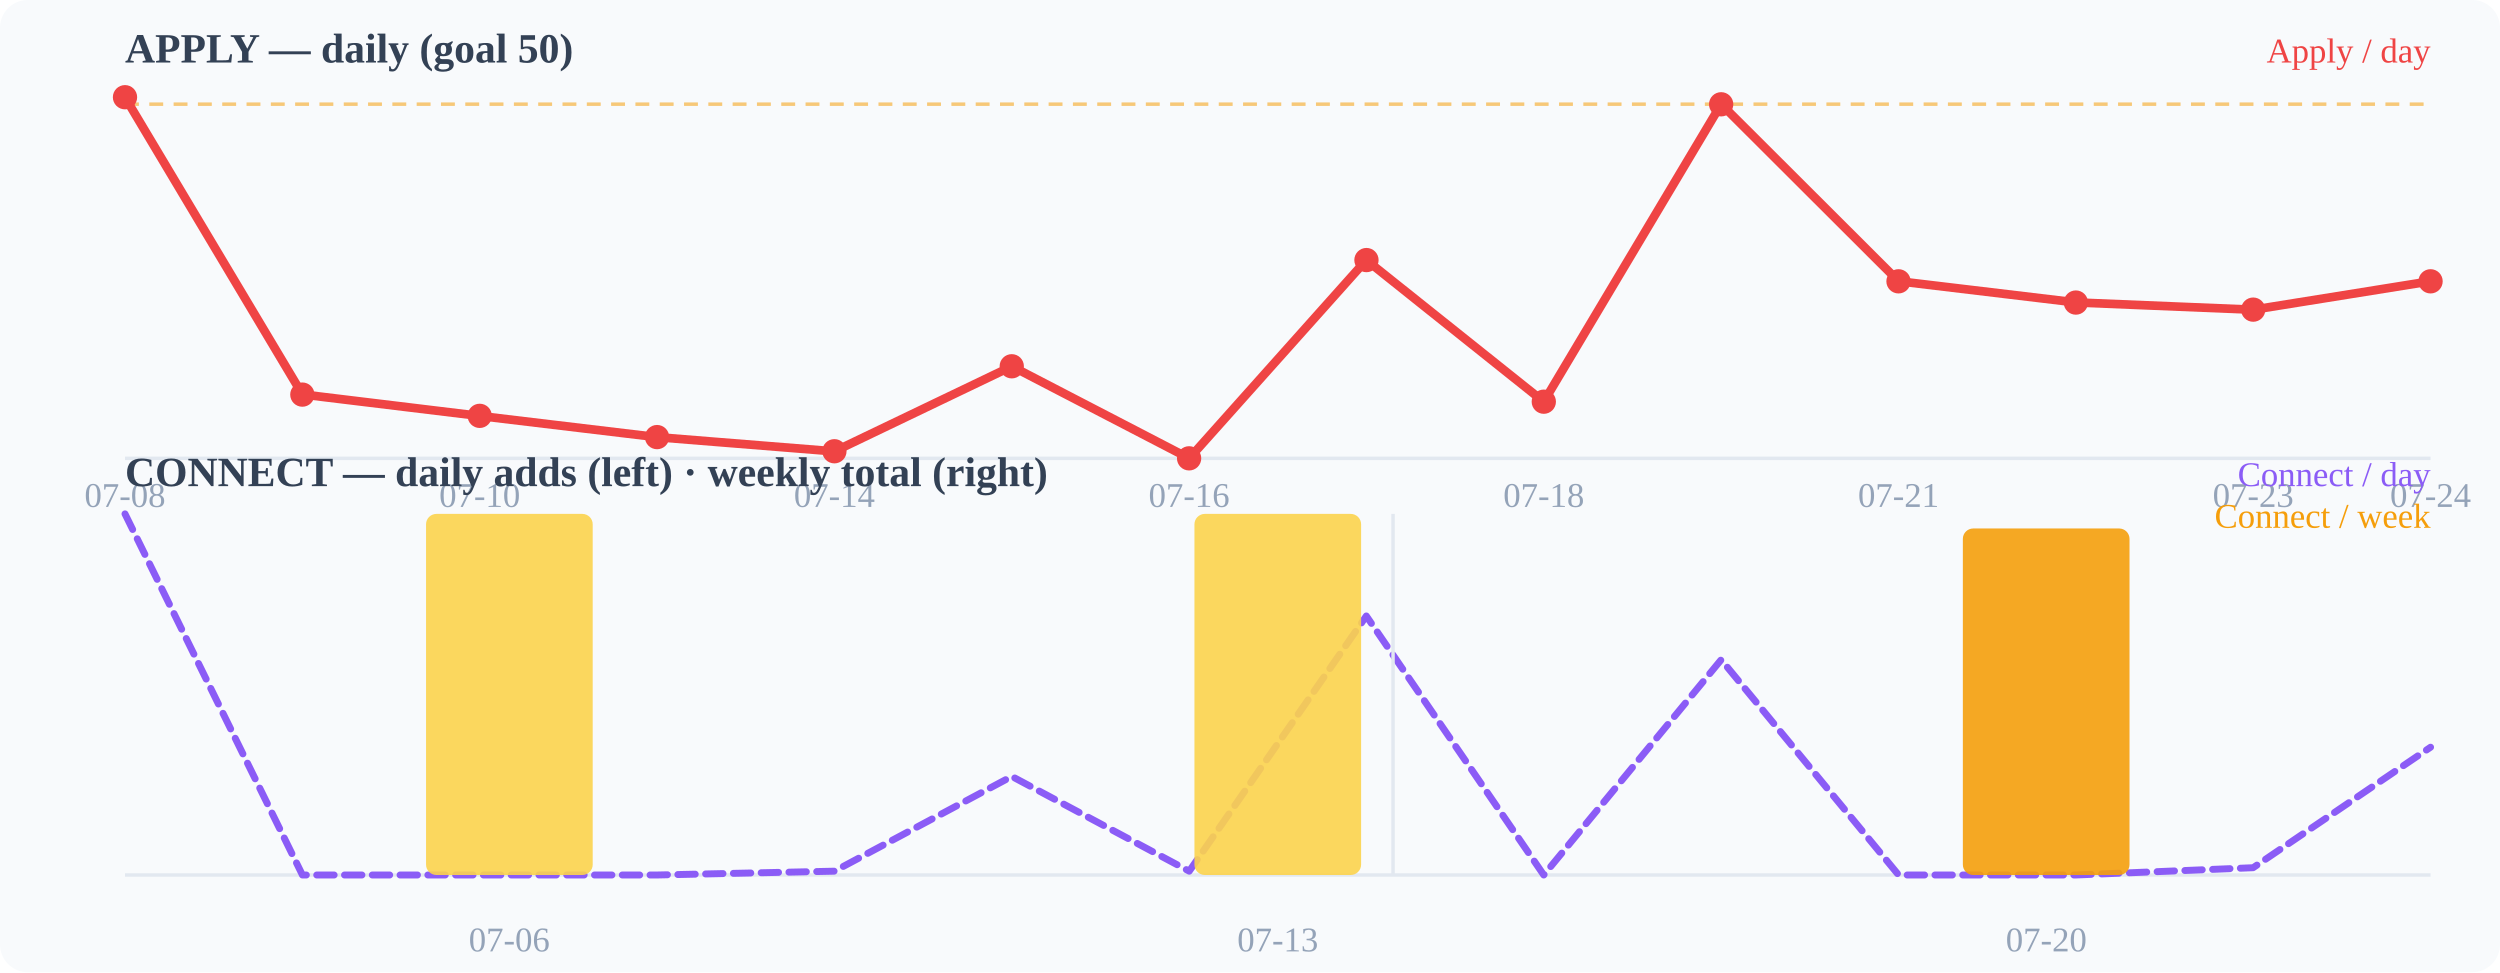
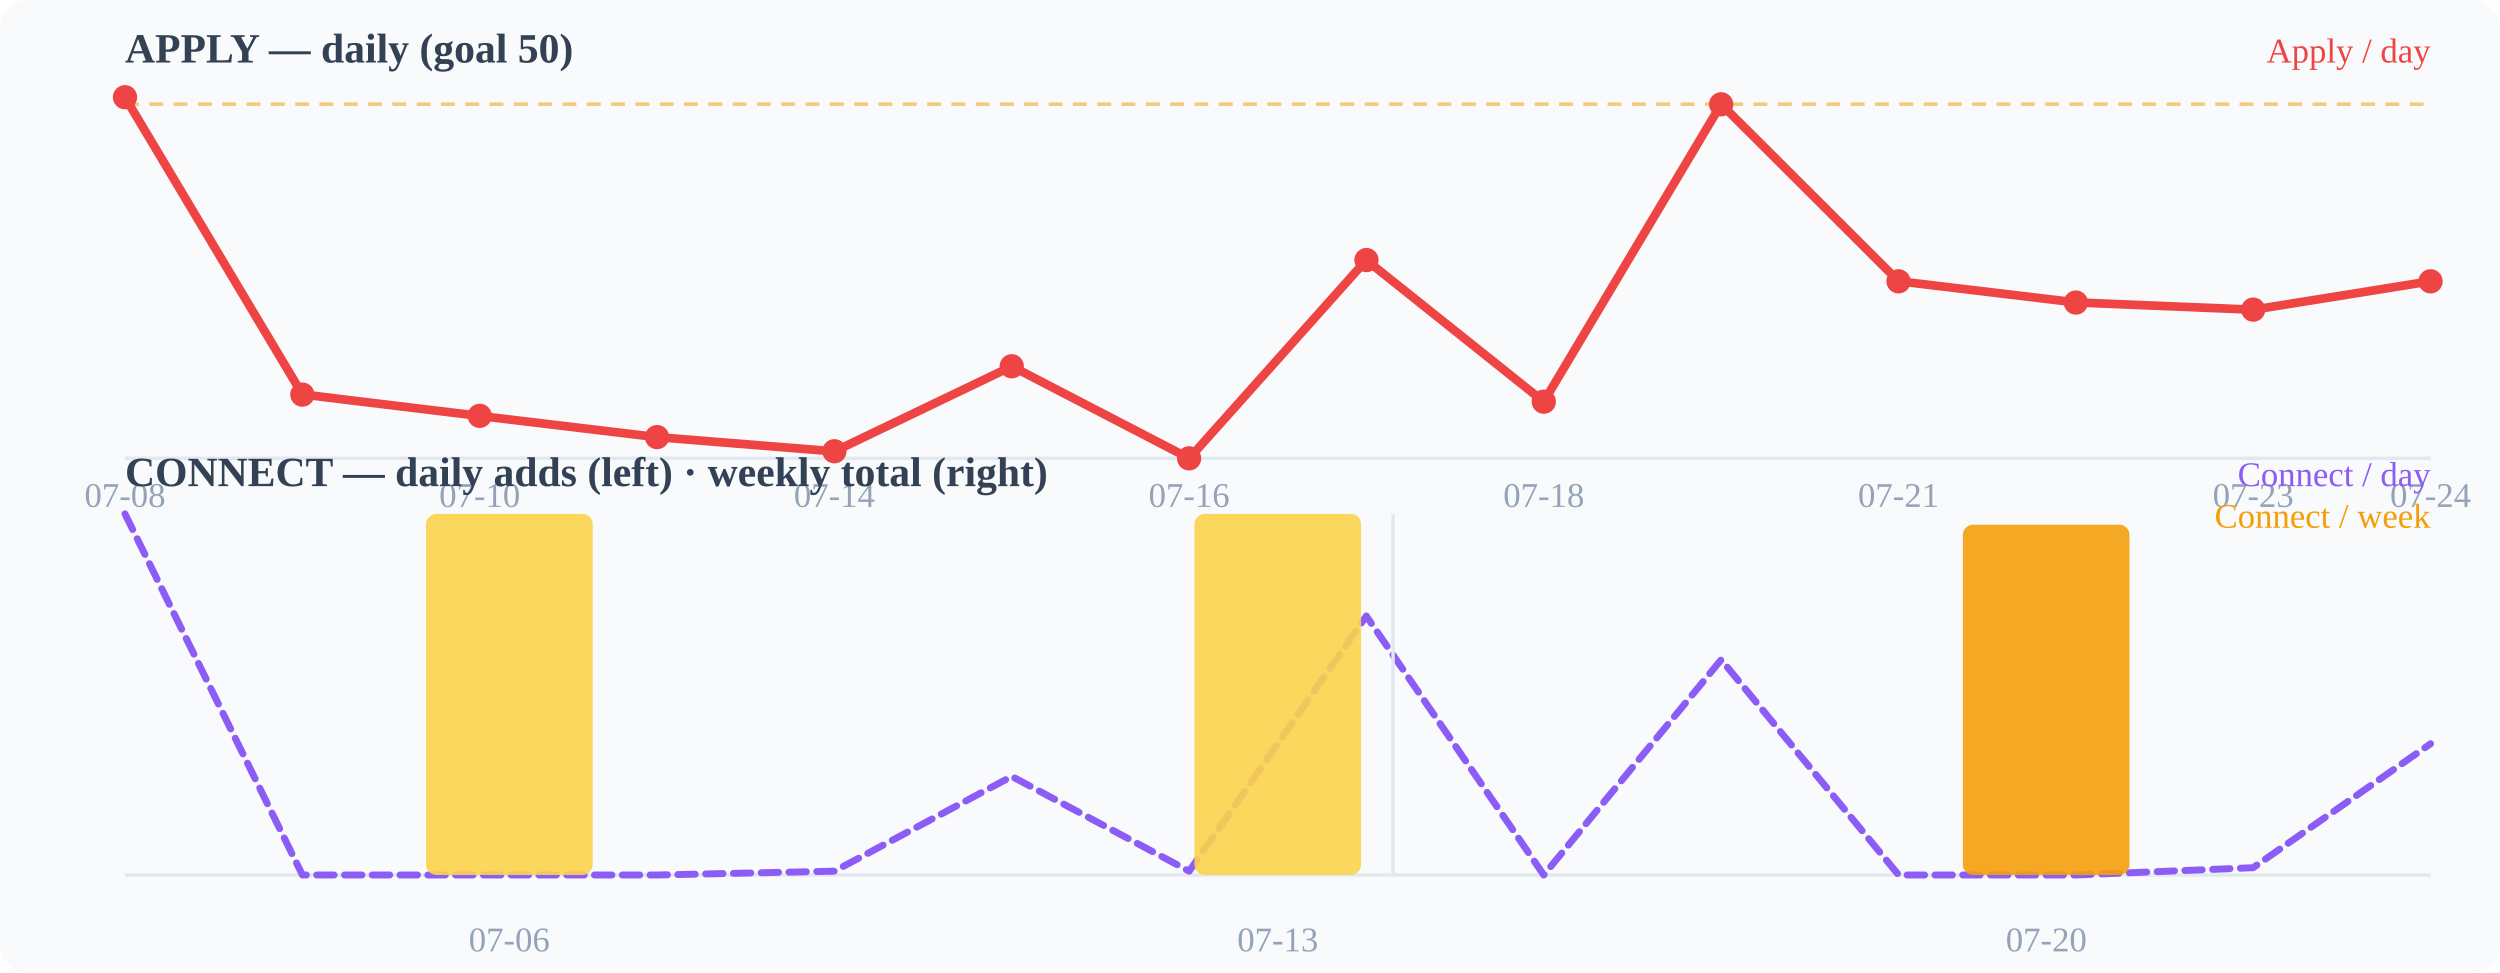
<svg xmlns="http://www.w3.org/2000/svg" width="720" height="280" viewBox="0 0 720 280">
  <rect width="720" height="280" fill="#f8fafc" rx="8" />
  <text x="36" y="18" font-size="12" font-weight="600" fill="#334155">APPLY — daily (goal 50)</text>
  <line x1="36" y1="132" x2="700" y2="132" stroke="#e2e8f0" stroke-width="1" />
  <line x1="36" y1="30.0" x2="700" y2="30.0" stroke="#f59e0b" stroke-width="1" stroke-dasharray="4 3" opacity="0.55" />
  <polyline points="36.0,28.0 87.1,113.6 138.2,119.8 189.2,125.9 240.3,130.0 291.4,105.5 342.5,132.0 393.5,74.9 444.6,115.7 495.7,30.0 546.8,81.0 597.8,87.1 648.9,89.2 700.0,81.0" fill="none" stroke="#ef4444" stroke-width="2.5" stroke-linecap="round" stroke-linejoin="round" />
  <circle cx="36" cy="28" r="3.5" fill="#ef4444" />
  <circle cx="87.077" cy="113.647" r="3.5" fill="#ef4444" />
  <circle cx="138.154" cy="119.765" r="3.5" fill="#ef4444" />
  <circle cx="189.231" cy="125.882" r="3.5" fill="#ef4444" />
  <circle cx="240.308" cy="129.961" r="3.5" fill="#ef4444" />
  <circle cx="291.385" cy="105.49" r="3.5" fill="#ef4444" />
  <circle cx="342.462" cy="132" r="3.5" fill="#ef4444" />
  <circle cx="393.538" cy="74.902" r="3.5" fill="#ef4444" />
  <circle cx="444.615" cy="115.686" r="3.5" fill="#ef4444" />
  <circle cx="495.692" cy="30.039" r="3.5" fill="#ef4444" />
  <circle cx="546.769" cy="81.02" r="3.5" fill="#ef4444" />
  <circle cx="597.846" cy="87.137" r="3.5" fill="#ef4444" />
  <circle cx="648.923" cy="89.176" r="3.5" fill="#ef4444" />
  <circle cx="700" cy="81.02" r="3.5" fill="#ef4444" />
  <text x="36" y="146" font-size="10" fill="#94a3b8" text-anchor="middle">07-08</text>
  <text x="138.154" y="146" font-size="10" fill="#94a3b8" text-anchor="middle">07-10</text>
  <text x="240.308" y="146" font-size="10" fill="#94a3b8" text-anchor="middle">07-14</text>
  <text x="342.462" y="146" font-size="10" fill="#94a3b8" text-anchor="middle">07-16</text>
  <text x="444.615" y="146" font-size="10" fill="#94a3b8" text-anchor="middle">07-18</text>
  <text x="546.769" y="146" font-size="10" fill="#94a3b8" text-anchor="middle">07-21</text>
  <text x="648.923" y="146" font-size="10" fill="#94a3b8" text-anchor="middle">07-23</text>
  <text x="700" y="146" font-size="10" fill="#94a3b8" text-anchor="middle">07-24</text>
  <text x="36" y="140" font-size="12" font-weight="600" fill="#334155">CONNECT — daily adds (left) · weekly total (right)</text>
  <line x1="36" y1="252" x2="700" y2="252" stroke="#e2e8f0" stroke-width="1" />
-   <polyline points="36.0,148.0 87.1,252.0 138.2,252.0 189.2,252.0 240.3,250.9 291.4,223.6 342.5,250.9 393.5,177.4 444.6,252.0 495.7,190.0 546.8,252.0 597.8,252.0 648.9,249.9 700.0,215.2" fill="none" stroke="#8b5cf6" stroke-width="2" stroke-linecap="round" stroke-linejoin="round" stroke-dasharray="5 3" />
+   <polyline points="36.0,148.0 87.1,252.0 138.2,252.0 189.2,252.0 240.3,250.9 291.4,223.6 342.5,250.9 393.5,177.4 444.6,252.0 495.7,190.0 546.8,252.0 597.8,252.0 648.9,249.9 700.0,214.2" fill="none" stroke="#8b5cf6" stroke-width="2" stroke-linecap="round" stroke-linejoin="round" stroke-dasharray="5 3" />
  <rect x="122.7" y="148.0" width="48" height="104.0" rx="3" fill="#fcd34d" opacity="0.9" />
  <rect x="344.0" y="148.0" width="48" height="104.0" rx="3" fill="#fcd34d" opacity="0.9" />
-   <rect x="565.3" y="152.2" width="48" height="99.8" rx="3" fill="#f59e0b" opacity="0.9" />
+   <rect x="565.3" y="151.1" width="48" height="100.9" rx="3" fill="#f59e0b" opacity="0.9" />
  <line x1="401.2" y1="148" x2="401.2" y2="252" stroke="#e2e8f0" stroke-width="1" />
  <text x="146.667" y="274" font-size="10" fill="#94a3b8" text-anchor="middle">07-06</text>
  <text x="368" y="274" font-size="10" fill="#94a3b8" text-anchor="middle">07-13</text>
  <text x="589.333" y="274" font-size="10" fill="#94a3b8" text-anchor="middle">07-20</text>
  <text x="700" y="18" font-size="10" fill="#ef4444" text-anchor="end">Apply / day</text>
  <text x="700" y="140" font-size="10" fill="#8b5cf6" text-anchor="end">Connect / day</text>
  <text x="700" y="152" font-size="10" fill="#f59e0b" text-anchor="end">Connect / week</text>
</svg>
